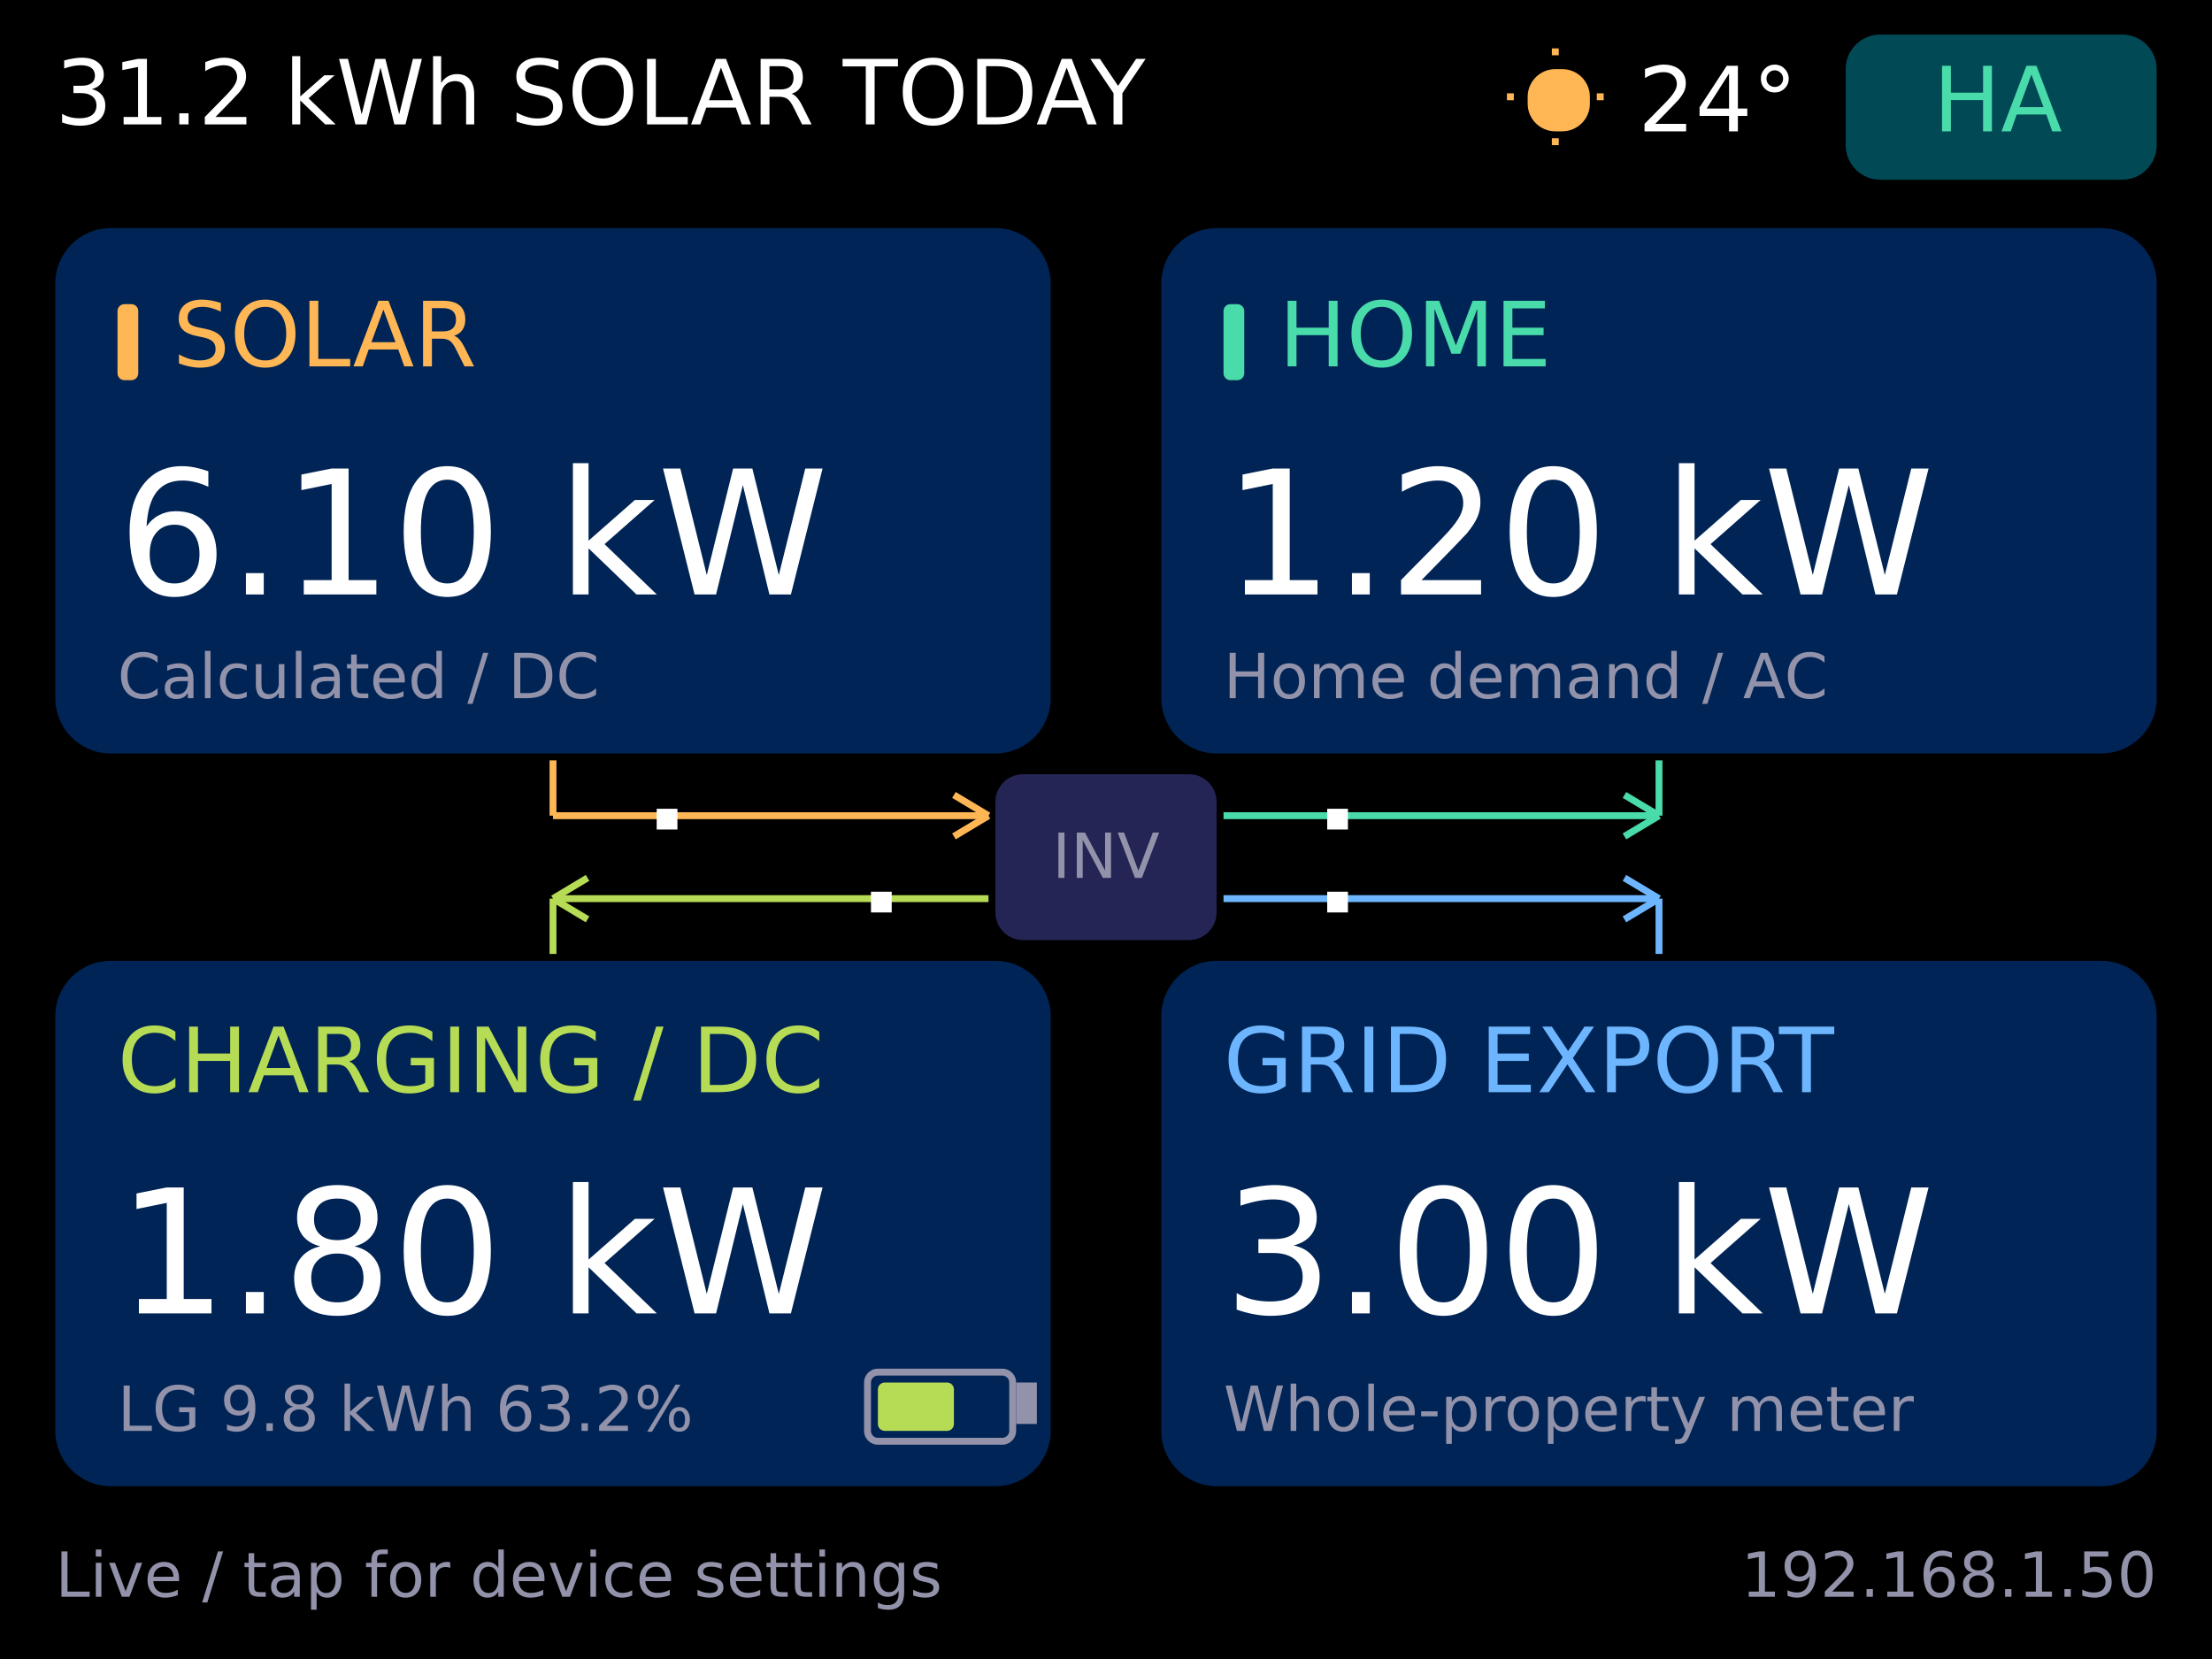
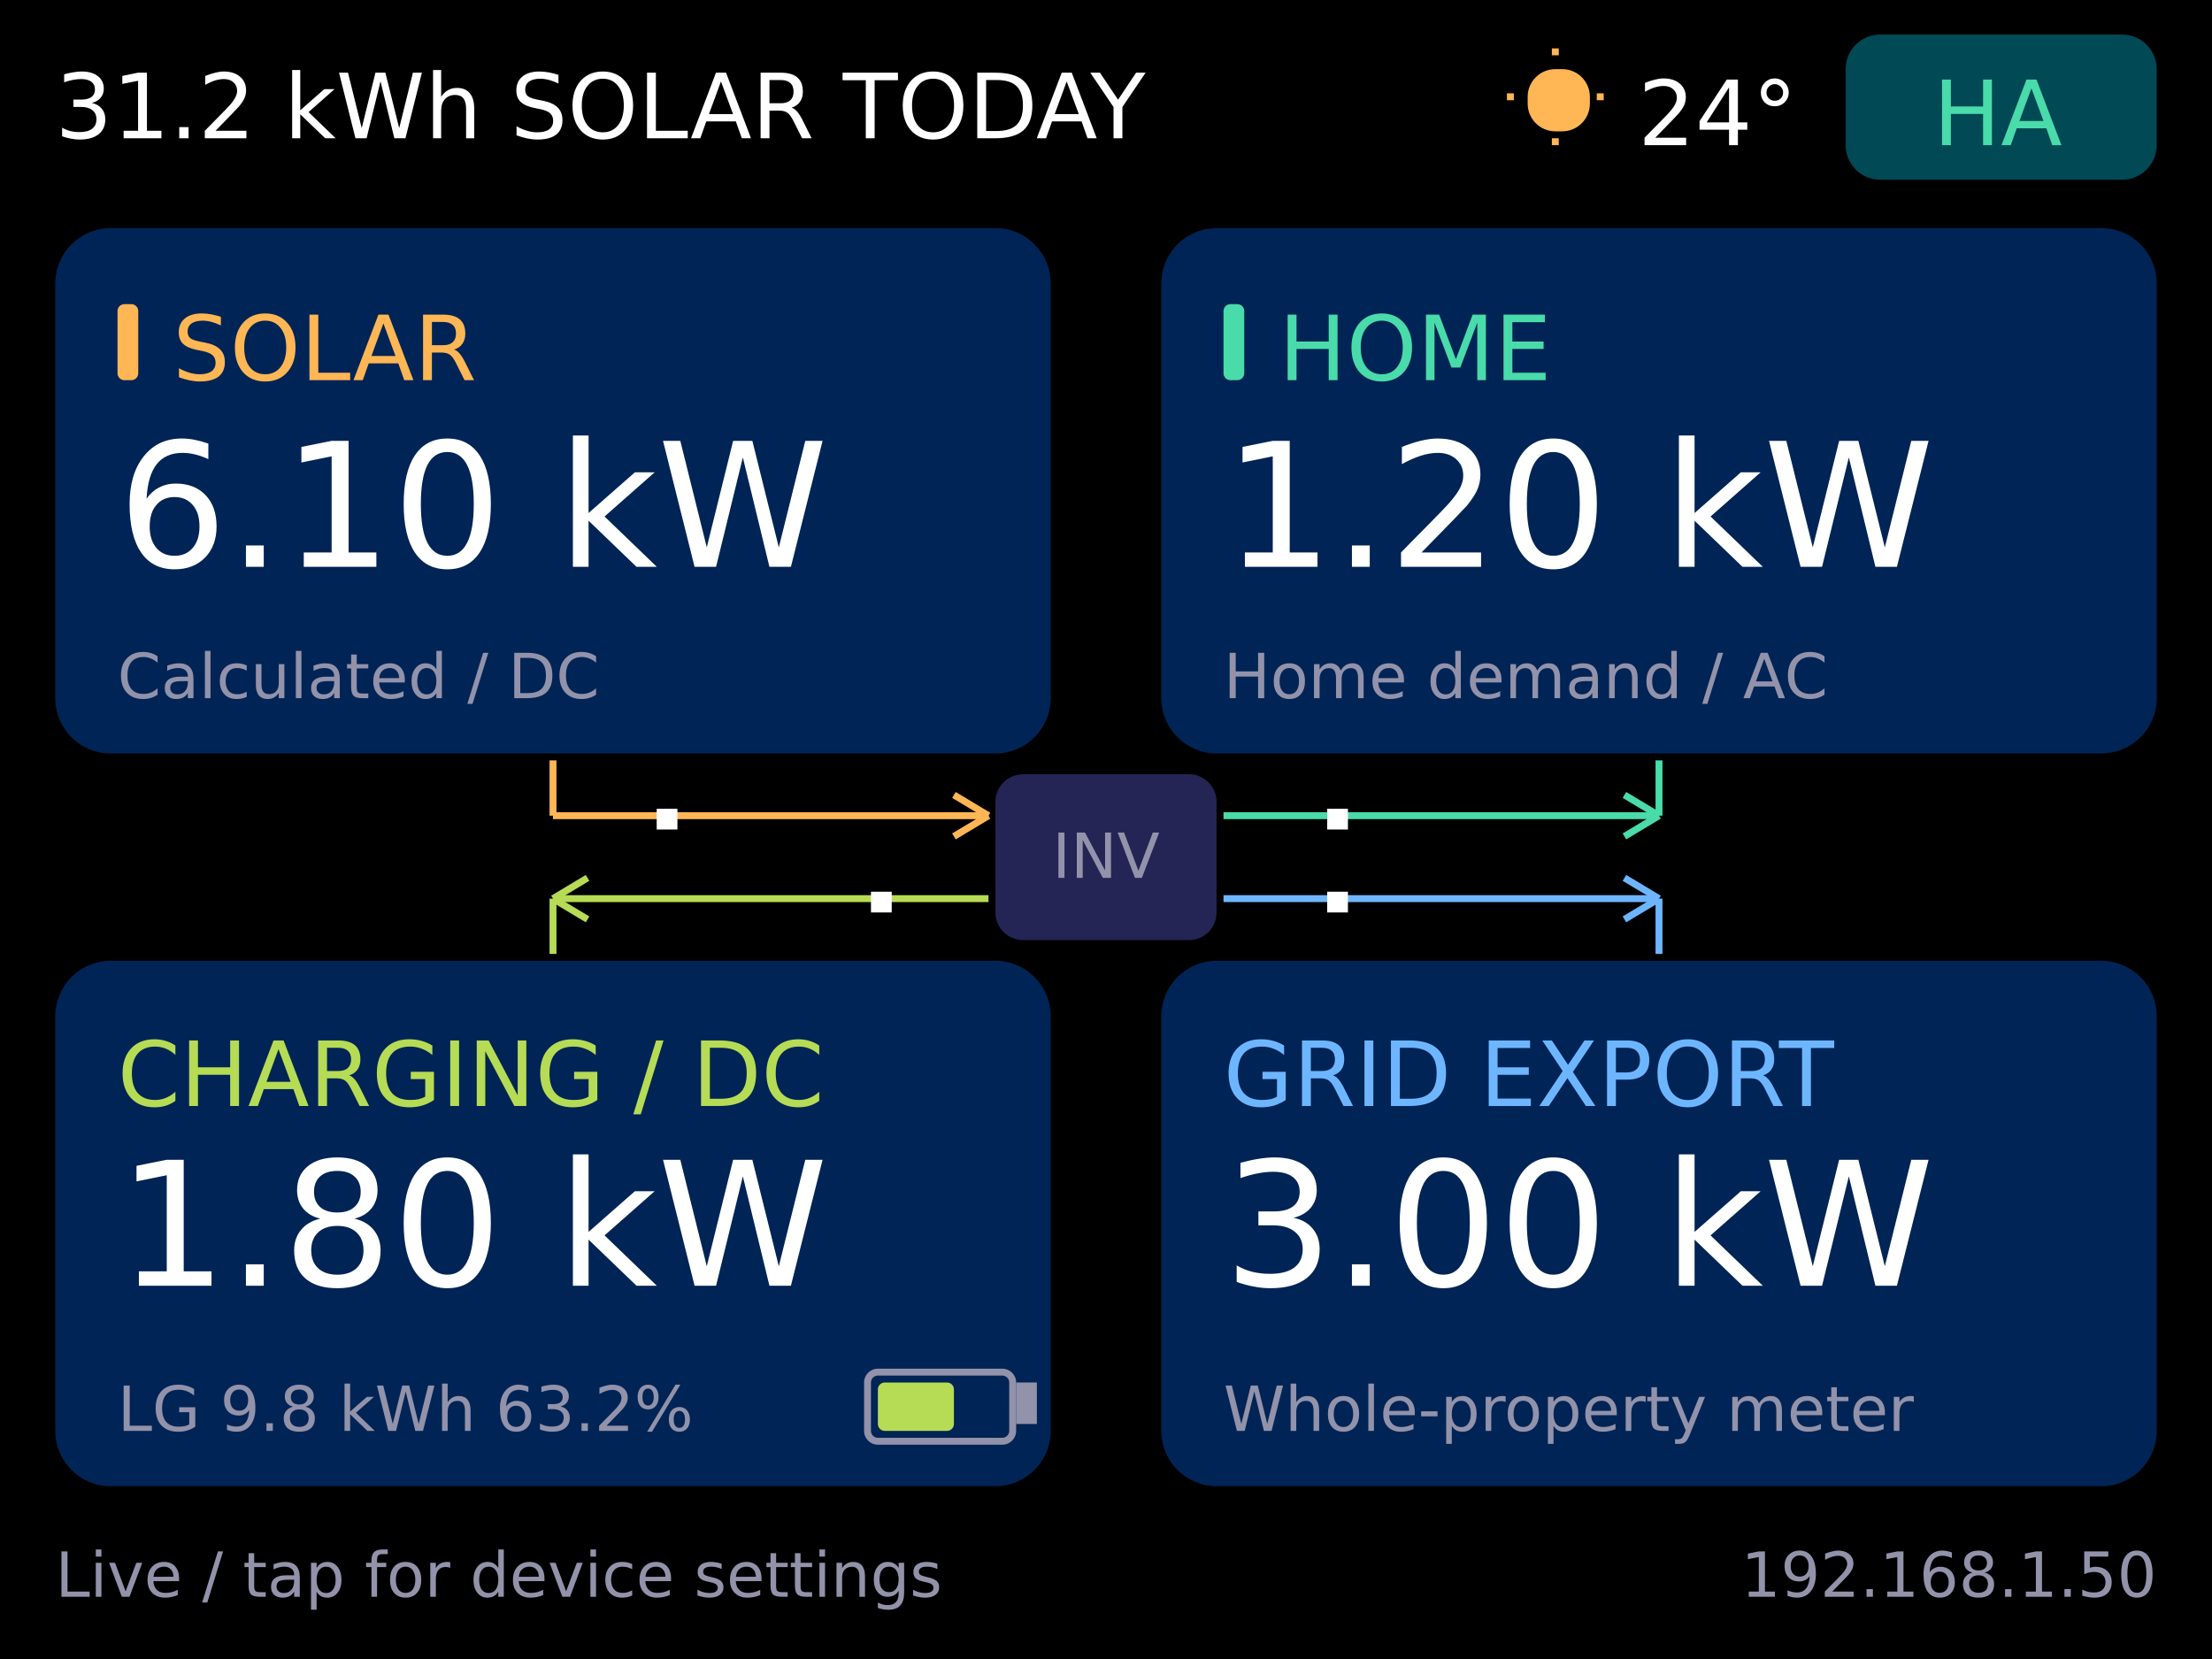
<svg xmlns="http://www.w3.org/2000/svg" width="960" height="720" viewBox="0 0 320 240">
  <style>text{font-family:DejaVu Sans,sans-serif}</style>
  <rect x="0" y="0" width="320" height="240" rx="0" fill="#000000" />
-   <text x="8" y="18" font-size="13" text-anchor="start" fill="#ffffff">31.2 kWh SOLAR TODAY</text>
-   <text x="260" y="19" font-size="13" text-anchor="end" fill="#ffffff">24°</text>
+   <text x="8" y="20" font-size="13" text-anchor="start" fill="#ffffff">31.2 kWh SOLAR TODAY</text>
+   <text x="260" y="21" font-size="13" text-anchor="end" fill="#ffffff">24°</text>
  <rect x="221" y="10" width="9" height="9" rx="4" fill="#ffb655" />
  <path d="M225 8 L225 7" fill="none" stroke="#ffb655" />
  <path d="M225 20 L225 21" fill="none" stroke="#ffb655" />
  <path d="M219 14 L218 14" fill="none" stroke="#ffb655" />
  <path d="M231 14 L232 14" fill="none" stroke="#ffb655" />
  <path d="M221 10 L221 10" fill="none" stroke="#ffb655" />
  <path d="M229 10 L229 10" fill="none" stroke="#ffb655" />
  <path d="M221 18 L221 18" fill="none" stroke="#ffb655" />
  <path d="M229 18 L229 18" fill="none" stroke="#ffb655" />
  <rect x="267" y="5" width="45" height="21" rx="5" fill="#004955" />
-   <text x="289" y="19" font-size="13" text-anchor="middle" fill="#49dbaa">HA</text>
+   <text x="289" y="21" font-size="13" text-anchor="middle" fill="#49dbaa">HA</text>
  <rect x="8" y="33" width="144" height="76" rx="8" fill="#002455" />
  <rect x="168" y="33" width="144" height="76" rx="8" fill="#002455" />
  <rect x="8" y="139" width="144" height="76" rx="8" fill="#002455" />
  <rect x="168" y="139" width="144" height="76" rx="8" fill="#002455" />
  <rect x="17" y="44" width="3" height="11" rx="1" fill="#ffb655" />
-   <text x="25" y="53" font-size="13" text-anchor="start" fill="#ffb655">SOLAR</text>
-   <text x="17" y="86" font-size="25" text-anchor="start" fill="#ffffff">6.10 kW</text>
+   <text x="25" y="55" font-size="13" text-anchor="start" fill="#ffb655">SOLAR</text>
+   <text x="17" y="82" font-size="25" text-anchor="start" fill="#ffffff">6.10 kW</text>
  <text x="17" y="101" font-size="9" text-anchor="start" fill="#9292aa">Calculated / DC</text>
  <rect x="177" y="44" width="3" height="11" rx="1" fill="#49dbaa" />
-   <text x="185" y="53" font-size="13" text-anchor="start" fill="#49dbaa">HOME</text>
-   <text x="177" y="86" font-size="25" text-anchor="start" fill="#ffffff">1.20 kW</text>
+   <text x="185" y="55" font-size="13" text-anchor="start" fill="#49dbaa">HOME</text>
+   <text x="177" y="82" font-size="25" text-anchor="start" fill="#ffffff">1.20 kW</text>
  <text x="177" y="101" font-size="9" text-anchor="start" fill="#9292aa">Home demand / AC</text>
-   <text x="17" y="158" font-size="13" text-anchor="start" fill="#b6db55">CHARGING / DC</text>
-   <text x="17" y="190" font-size="25" text-anchor="start" fill="#ffffff">1.80 kW</text>
+   <text x="17" y="160" font-size="13" text-anchor="start" fill="#b6db55">CHARGING / DC</text>
+   <text x="17" y="186" font-size="25" text-anchor="start" fill="#ffffff">1.80 kW</text>
  <text x="17" y="207" font-size="9" text-anchor="start" fill="#9292aa">LG 9.8 kWh  63.2%</text>
  <rect x="125" y="198" width="22" height="11" rx="2" fill="#9292aa" />
  <rect x="147" y="200" width="3" height="6" rx="0" fill="#9292aa" />
  <rect x="126" y="199" width="20" height="9" rx="1" fill="#002455" />
  <rect x="127" y="200" width="11" height="7" rx="1" fill="#b6db55" />
-   <text x="177" y="158" font-size="13" text-anchor="start" fill="#6db6ff">GRID EXPORT</text>
-   <text x="177" y="190" font-size="25" text-anchor="start" fill="#ffffff">3.00 kW</text>
+   <text x="177" y="160" font-size="13" text-anchor="start" fill="#6db6ff">GRID EXPORT</text>
+   <text x="177" y="186" font-size="25" text-anchor="start" fill="#ffffff">3.00 kW</text>
  <text x="177" y="207" font-size="9" text-anchor="start" fill="#9292aa">Whole-property meter</text>
  <path d="M80 110 L80 118" fill="none" stroke="#ffb655" />
  <path d="M80 118 L143 118" fill="none" stroke="#ffb655" />
  <path d="M143 118 L138 121" fill="none" stroke="#ffb655" />
  <path d="M143 118 L138 115" fill="none" stroke="#ffb655" />
  <rect x="95" y="117" width="3" height="3" rx="0" fill="#ffffff" />
  <path d="M177 118 L240 118" fill="none" stroke="#49dbaa" />
  <path d="M240 118 L235 121" fill="none" stroke="#49dbaa" />
  <path d="M240 118 L235 115" fill="none" stroke="#49dbaa" />
  <rect x="192" y="117" width="3" height="3" rx="0" fill="#ffffff" />
  <path d="M240 118 L240 110" fill="none" stroke="#49dbaa" />
  <path d="M80 130 L80 138" fill="none" stroke="#b6db55" />
  <path d="M143 130 L80 130" fill="none" stroke="#b6db55" />
  <path d="M80 130 L85 127" fill="none" stroke="#b6db55" />
  <path d="M80 130 L85 133" fill="none" stroke="#b6db55" />
  <rect x="126" y="129" width="3" height="3" rx="0" fill="#ffffff" />
  <path d="M240 130 L240 138" fill="none" stroke="#6db6ff" />
  <path d="M177 130 L240 130" fill="none" stroke="#6db6ff" />
  <path d="M240 130 L235 133" fill="none" stroke="#6db6ff" />
  <path d="M240 130 L235 127" fill="none" stroke="#6db6ff" />
  <rect x="192" y="129" width="3" height="3" rx="0" fill="#ffffff" />
  <rect x="144" y="112" width="32" height="24" rx="4" fill="#242455" />
  <text x="160" y="127" font-size="9" text-anchor="middle" fill="#9292aa">INV</text>
  <text x="8" y="231" font-size="9" text-anchor="start" fill="#9292aa">Live / tap for device settings</text>
  <text x="312" y="231" font-size="9" text-anchor="end" fill="#9292aa">192.168.1.50</text>
</svg>
